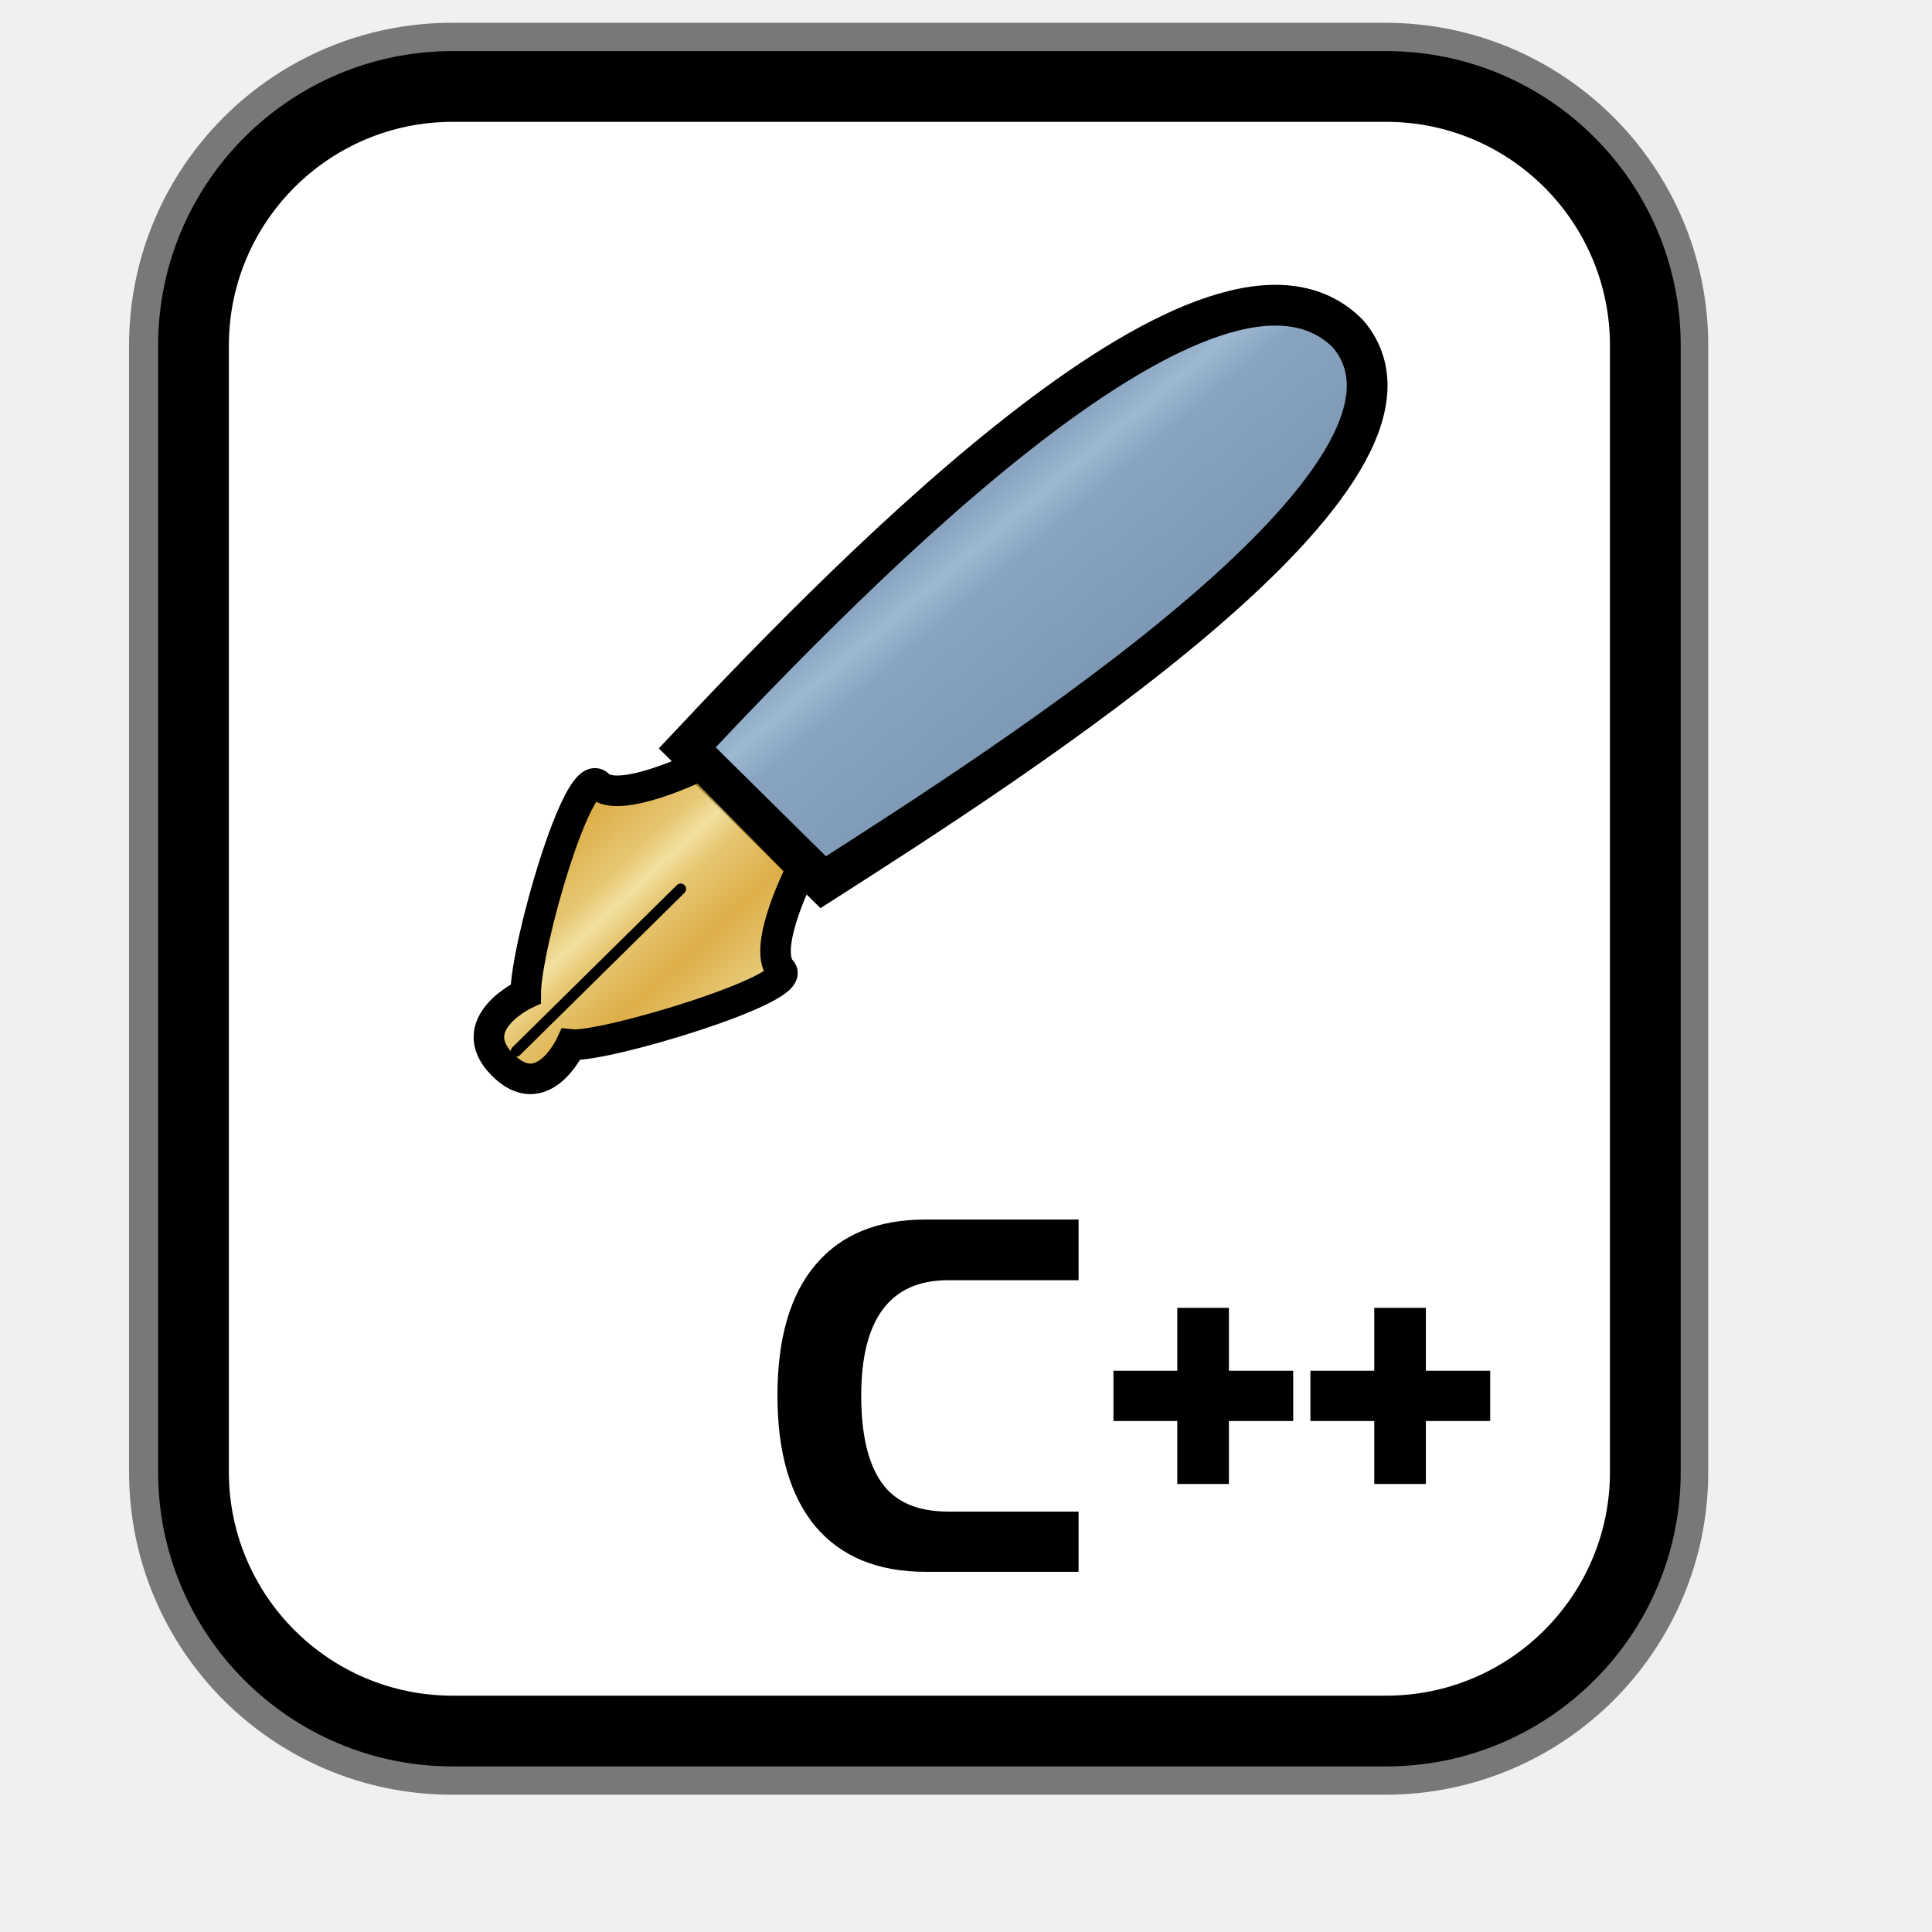
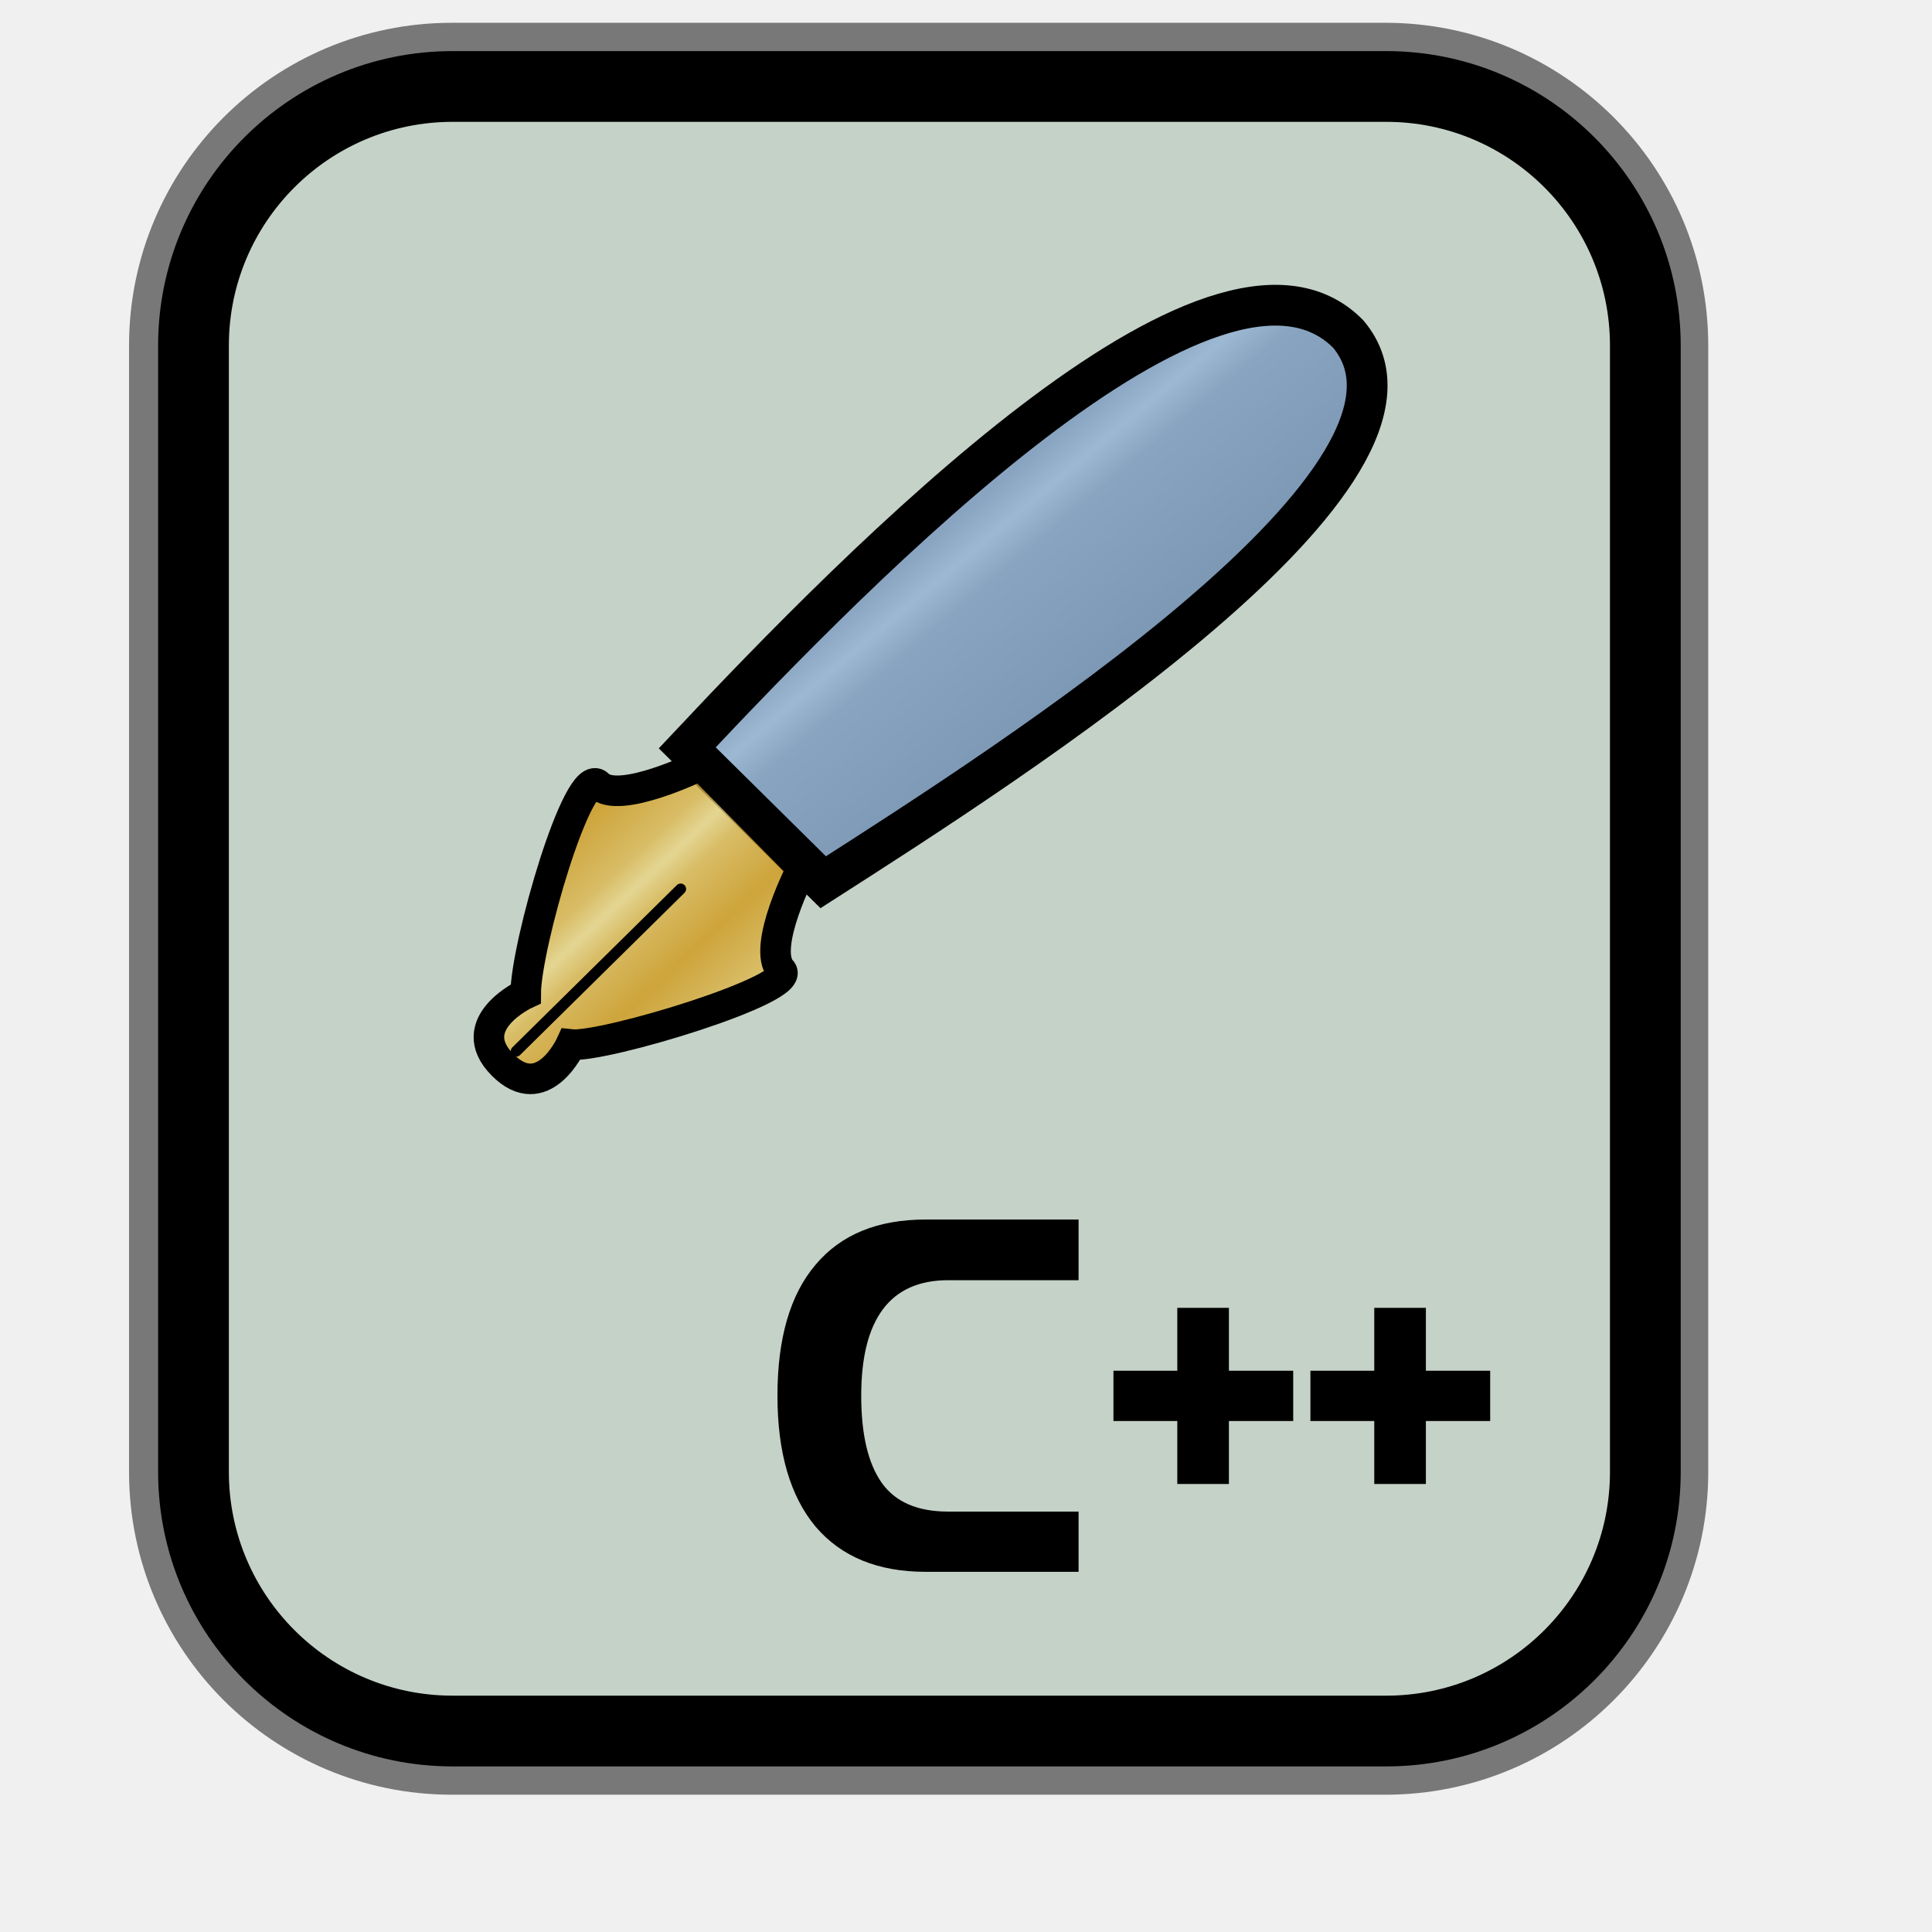
<svg xmlns="http://www.w3.org/2000/svg" xmlns:xlink="http://www.w3.org/1999/xlink" id="svg1" width="128pt" height="128pt">
  <defs id="defs3">
    <linearGradient id="linearGradient907">
      <stop style="stop-color:#eed680;stop-opacity:1;" offset="0" id="stop908" />
      <stop style="stop-color:#dfb546;stop-opacity:1;" offset="0.294" id="stop911" />
      <stop style="stop-color:#d1940c;stop-opacity:1;" offset="1" id="stop910" />
    </linearGradient>
    <linearGradient id="linearGradient869">
      <stop style="stop-color:#7590ae;stop-opacity:1;" offset="0" id="stop870" />
      <stop style="stop-color:#89a4c0;stop-opacity:1;" offset="0.87" id="stop912" />
      <stop style="stop-color:#9db8d2;stop-opacity:1;" offset="1" id="stop871" />
    </linearGradient>
    <linearGradient id="linearGradient866">
      <stop style="stop-color:#ffff00;stop-opacity:1;" offset="0" id="stop867" />
      <stop style="stop-color:#ffea00;stop-opacity:1;" offset="0.369" id="stop901" />
      <stop style="stop-color:#ffd600;stop-opacity:1;" offset="1" id="stop868" />
    </linearGradient>
    <linearGradient xlink:href="#linearGradient907" id="linearGradient904" x1="0.357" y1="0.493" x2="0.174" y2="0.294" spreadMethod="reflect" />
    <linearGradient id="linearGradient839">
      <stop style="stop-color:#46a046;stop-opacity:1;" offset="0" id="stop840" />
      <stop style="stop-color:#df421e;stop-opacity:1;" offset="0.394" id="stop841" />
      <stop style="stop-color:#ada7c8;stop-opacity:1;" offset="0.72" id="stop842" />
      <stop style="stop-color:#eed680;stop-opacity:1;" offset="1" id="stop843" />
    </linearGradient>
    <linearGradient xlink:href="#linearGradient839" id="linearGradient836" x1="1.3267924e-17" y1="0.5" x2="1" y2="0.5" />
    <linearGradient xlink:href="#linearGradient869" id="linearGradient674" x1="0.689" y1="0.786" x2="0.374" y2="0.473" spreadMethod="reflect" />
  </defs>
  <rect style="fill:none;fill-rule:evenodd;stroke:#000000;stroke-width:11.25;stroke-dasharray:none;stroke-opacity:0.5;stroke-linejoin:round;" id="rect834" width="128.252" height="145.276" x="17.024" y="7.638" ry="22.893" />
-   <rect style="fill:#ffffff;fill-rule:evenodd;stroke:#000000;stroke-width:6.25;stroke-dasharray:none;" id="rect828" width="128.252" height="145.276" x="17.092" y="7.638" ry="22.893" />
+   <rect style="fill:#c5d2c8;fill-rule:evenodd;stroke:#000000;stroke-width:6.25;stroke-dasharray:none;fill-opacity:1;" id="rect828" width="128.252" height="145.276" x="17.092" y="7.638" ry="22.893" />
  <path style="fill-rule:evenodd;stroke:#000000;stroke-width:0.72pt;" d="M 69.803,63.471 L 74.791,64.543 L 72.833,61.513 L 69.803,63.471 z " id="path873" />
  <path id="path900" fill="none" stroke="black" stroke-width="1" d="M 88.874,51.389 C 88.874,51.389 90.547,51.092 90.547,51.092 C 90.547,51.092 91.917,52.208 91.917,52.208 C 91.881,51.543 91.573,51.312 90.923,51.008 C 90.923,51.008 90.99,50.694 90.99,50.694 C 91.742,50.527 91.913,50.564 92.39,50.009 C 92.39,50.009 90.545,50.27 90.545,50.27 C 90.545,50.27 89.312,49.348 89.312,49.348 C 89.348,50.013 89.519,50.049 90.136,50.51 C 90.136,50.51 88.874,51.389 88.874,51.389 z M 89.618,48.756 C 89.618,48.756 90.406,49.254 90.406,49.254 C 91.908,48.92 92.286,49.658 92.761,48.282 C 92.761,48.282 92.419,48.208 92.419,48.208 C 91.908,48.92 91.566,48.846 90.712,48.663 C 90.712,48.663 90.88,47.877 90.88,47.877 C 90.88,47.877 90.538,47.804 90.538,47.804 C 90.538,47.804 90.37,48.589 90.37,48.589 C 90.37,48.589 89.686,48.442 89.686,48.442 C 89.686,48.442 89.618,48.756 89.618,48.756 z M 92.687,46.13 C 92.689,46.952 92.655,47.109 91.836,47.59 C 91.836,47.59 92.174,46.02 92.174,46.02 C 90.397,45.966 90.64,47.333 91.427,47.831 C 92.59,48.245 93.578,46.979 92.687,46.13 z M 91.112,45.134 C 91.112,45.134 93.335,45.612 93.335,45.612 C 93.335,45.612 93.402,45.298 93.402,45.298 C 92.376,45.077 91.864,44.967 91.724,43.951 C 91.724,43.951 91.382,43.878 91.382,43.878 C 91.382,43.878 91.555,44.737 91.555,44.737 C 91.555,44.737 91.112,45.134 91.112,45.134 z M 91.45,43.564 C 91.45,43.564 93.672,44.042 93.672,44.042 C 93.672,44.042 93.74,43.727 93.74,43.727 C 93.398,43.654 91.517,43.25 92.37,42.612 C 92.608,42.334 93.634,42.555 93.976,42.628 C 93.976,42.628 94.044,42.314 94.044,42.314 C 93.702,42.241 91.992,41.873 92.64,41.355 C 92.878,41.078 93.904,41.298 94.246,41.372 C 94.246,41.372 94.347,40.901 94.347,40.901 C 93.834,40.79 92.98,40.607 92.433,40.654 C 92.024,40.894 91.72,42.308 91.79,42.815 C 91.756,42.972 91.927,43.009 91.893,43.166 C 91.893,43.166 91.45,43.564 91.45,43.564 z M 91.765,46.26 C 91.765,46.26 91.494,47.517 91.494,47.517 C 91.083,46.935 90.979,46.584 91.765,46.26 z " style="fill:none;stroke:#000000;stroke-width:0.168;" />
  <path style="fill:url(#linearGradient674);fill-rule:evenodd;stroke:#000000;stroke-width:3.6;" d="M 60.707,66.061 C 76.015,49.758 107.493,17.716 119.102,29.512 C 129.371,41.745 89.547,67.154 72.719,77.933 L 60.707,66.061 z " id="path879" />
  <path style="fill:url(#linearGradient904);fill-opacity:0.75;fill-rule:evenodd;stroke:#000000;stroke-width:2.7;" d="M 70.854,76.68 C 70.854,76.68 67.233,83.657 68.988,85.688 C 70.816,87.29 53.283,92.592 50.432,92.271 C 50.432,92.271 47.963,97.681 44.38,94.048 C 40.796,90.416 46.438,87.791 46.438,87.791 C 46.443,83.595 51.071,67.524 52.863,69.341 C 54.654,71.157 61.895,67.599 61.895,67.599 C 61.895,67.599 70.854,76.68 70.854,76.68 z " id="path868" />
  <path style="fill:none;fill-opacity:0.75;fill-rule:evenodd;stroke:#000000;stroke-width:0.72pt;stroke-linecap:round;stroke-linejoin:round;" d="M 45.597,92.862 C 45.597,92.862 60.128,78.529 60.128,78.529" id="path876" />
  <path style="font-size:40;stroke-width:1pt;font-family:Trek;" d="M 121.398,121.089 L 121.398,115.529 L 125.958,115.529 L 125.958,121.089 L 131.638,121.089 L 131.638,125.529 L 125.958,125.529 L 125.958,131.089 L 121.398,131.089 L 121.398,125.529 L 115.758,125.529 L 115.758,121.089 L 121.398,121.089 z M 103.998,121.089 L 103.998,115.529 L 108.558,115.529 L 108.558,121.089 L 114.238,121.089 L 114.238,125.529 L 108.558,125.529 L 108.558,131.089 L 103.998,131.089 L 103.998,125.529 L 98.358,125.529 L 98.358,121.089 L 103.998,121.089 z M 95.278,107.729 L 95.278,113.089 L 83.758,113.089 C 81.198,113.089 79.278,113.942 77.998,115.649 C 76.718,117.356 76.078,119.902 76.078,123.289 C 76.078,126.702 76.678,129.262 77.878,130.969 C 79.078,132.676 81.038,133.529 83.758,133.529 L 95.278,133.529 L 95.278,138.849 L 81.758,138.849 C 77.545,138.849 74.305,137.516 72.038,134.849 C 69.798,132.156 68.678,128.302 68.678,123.289 C 68.678,118.222 69.798,114.369 72.038,111.729 C 74.278,109.062 77.518,107.729 81.758,107.729 L 95.278,107.729 z " id="path966" />
</svg>
